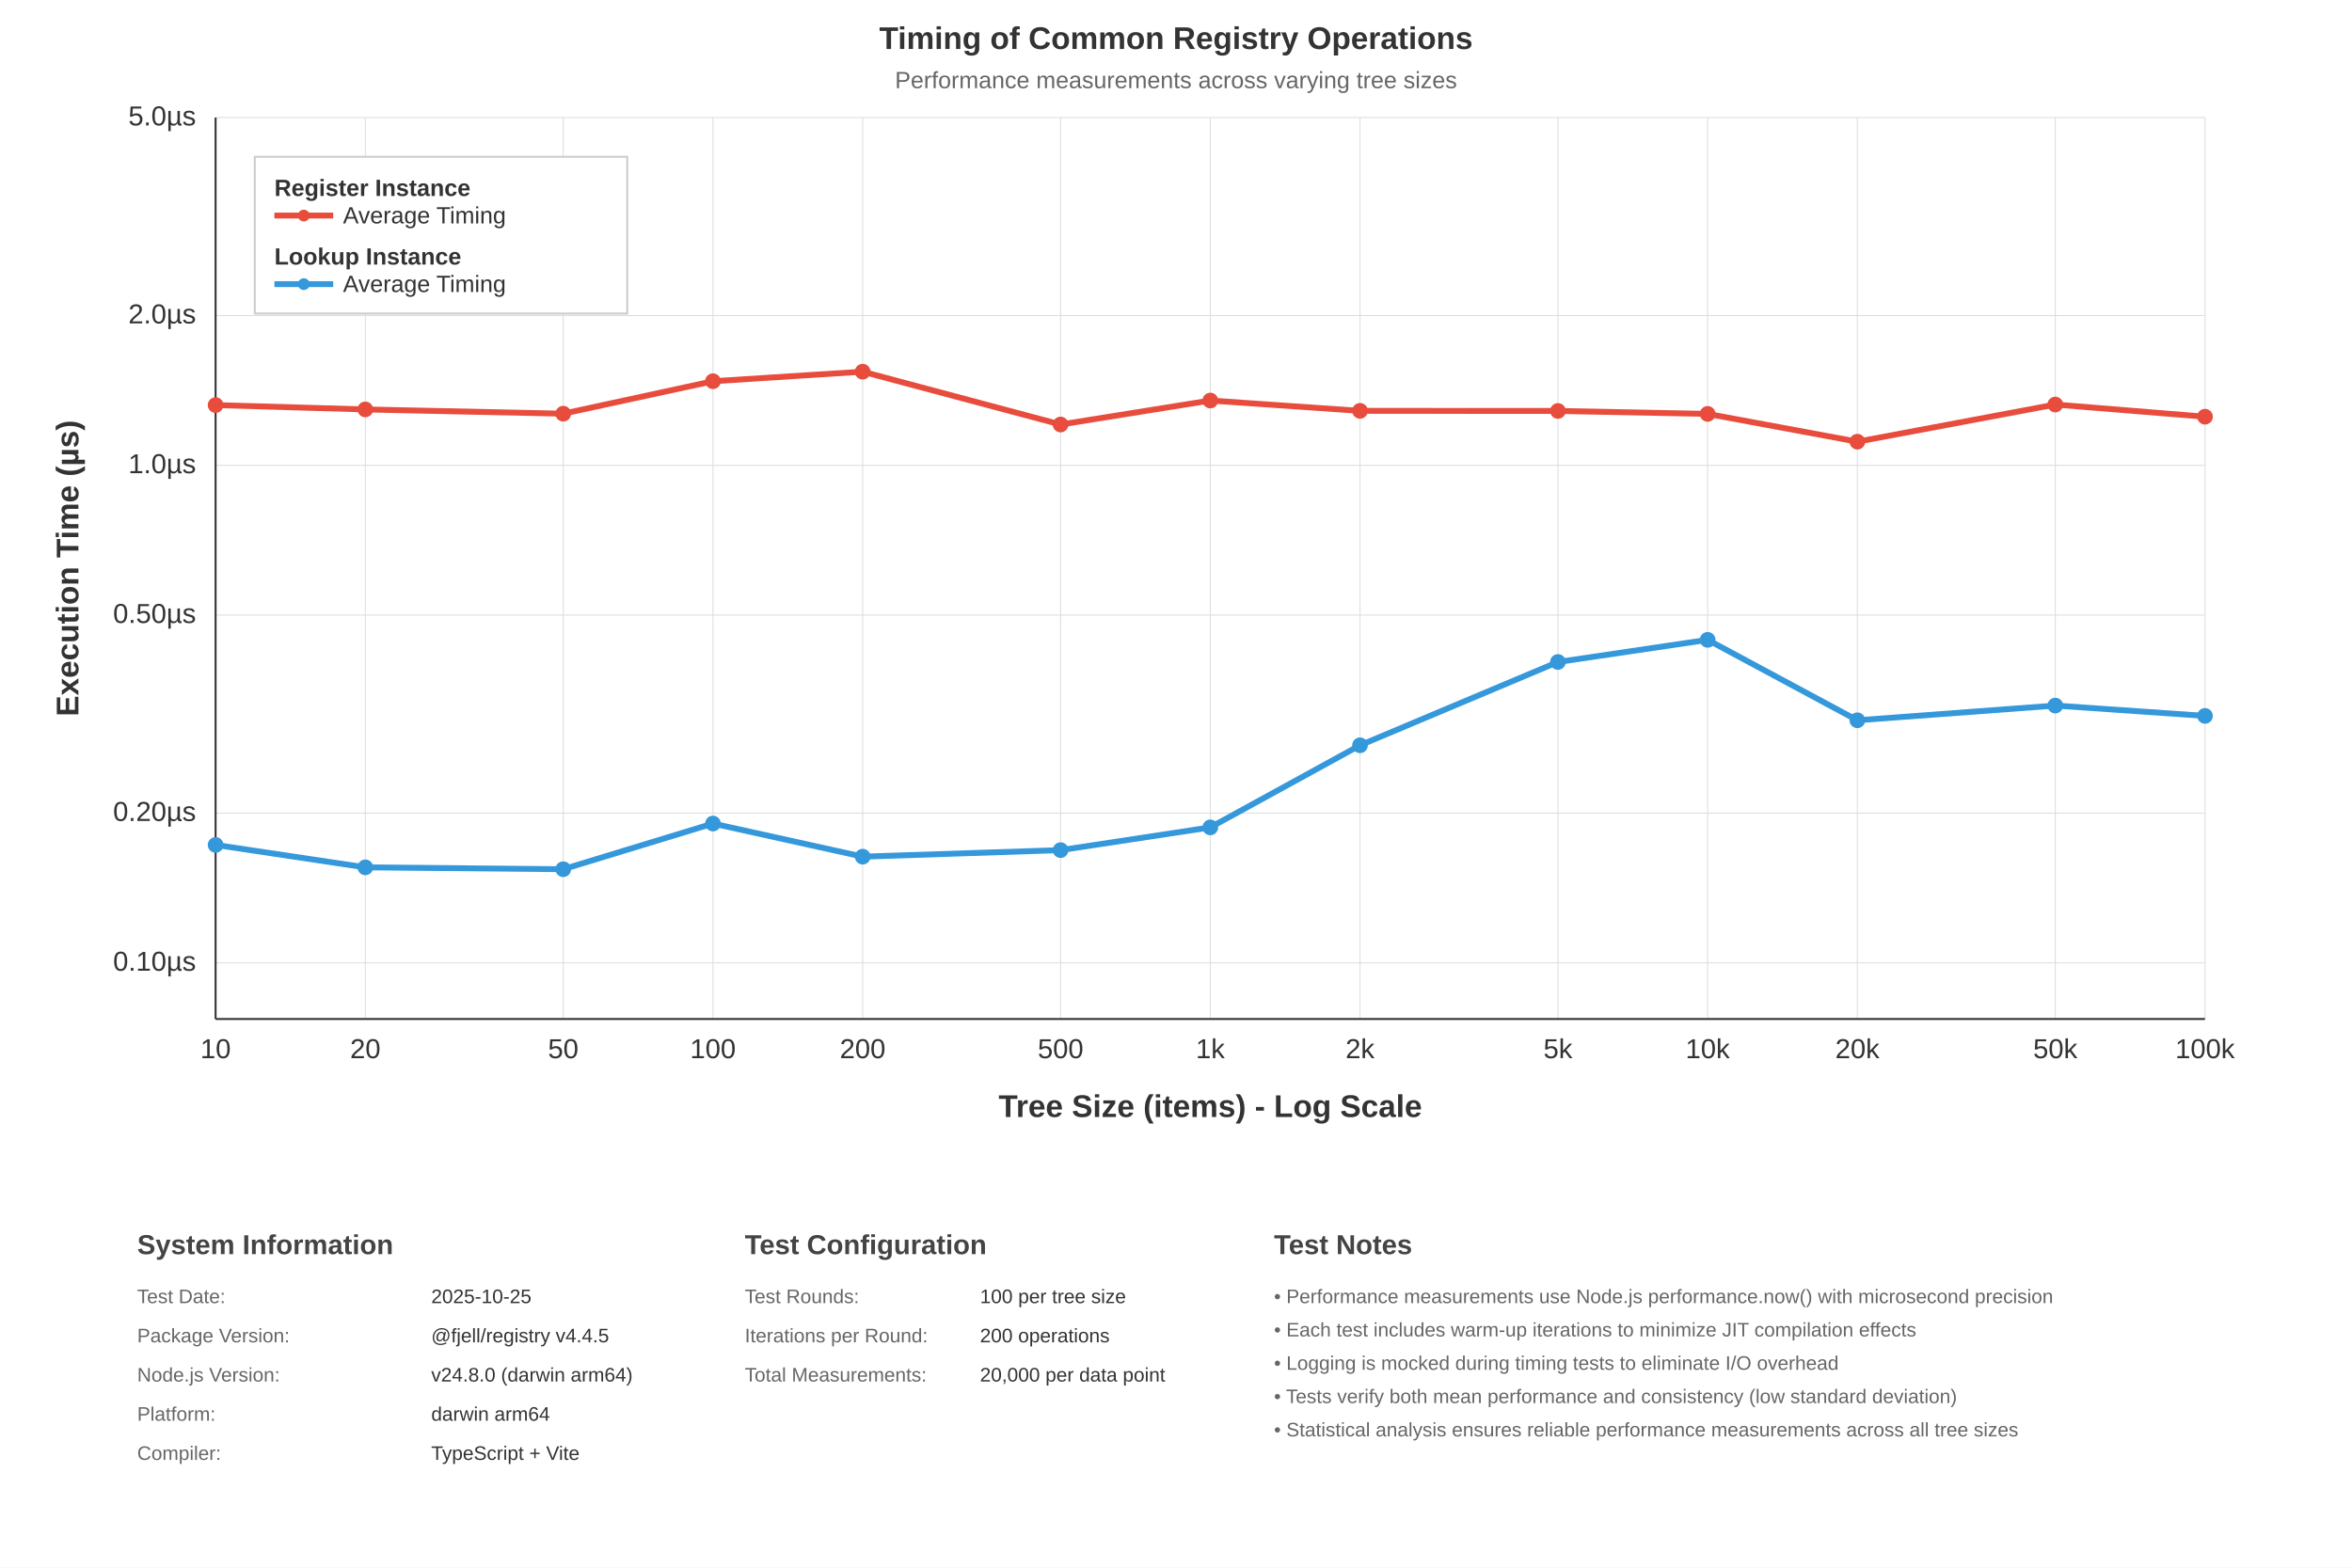
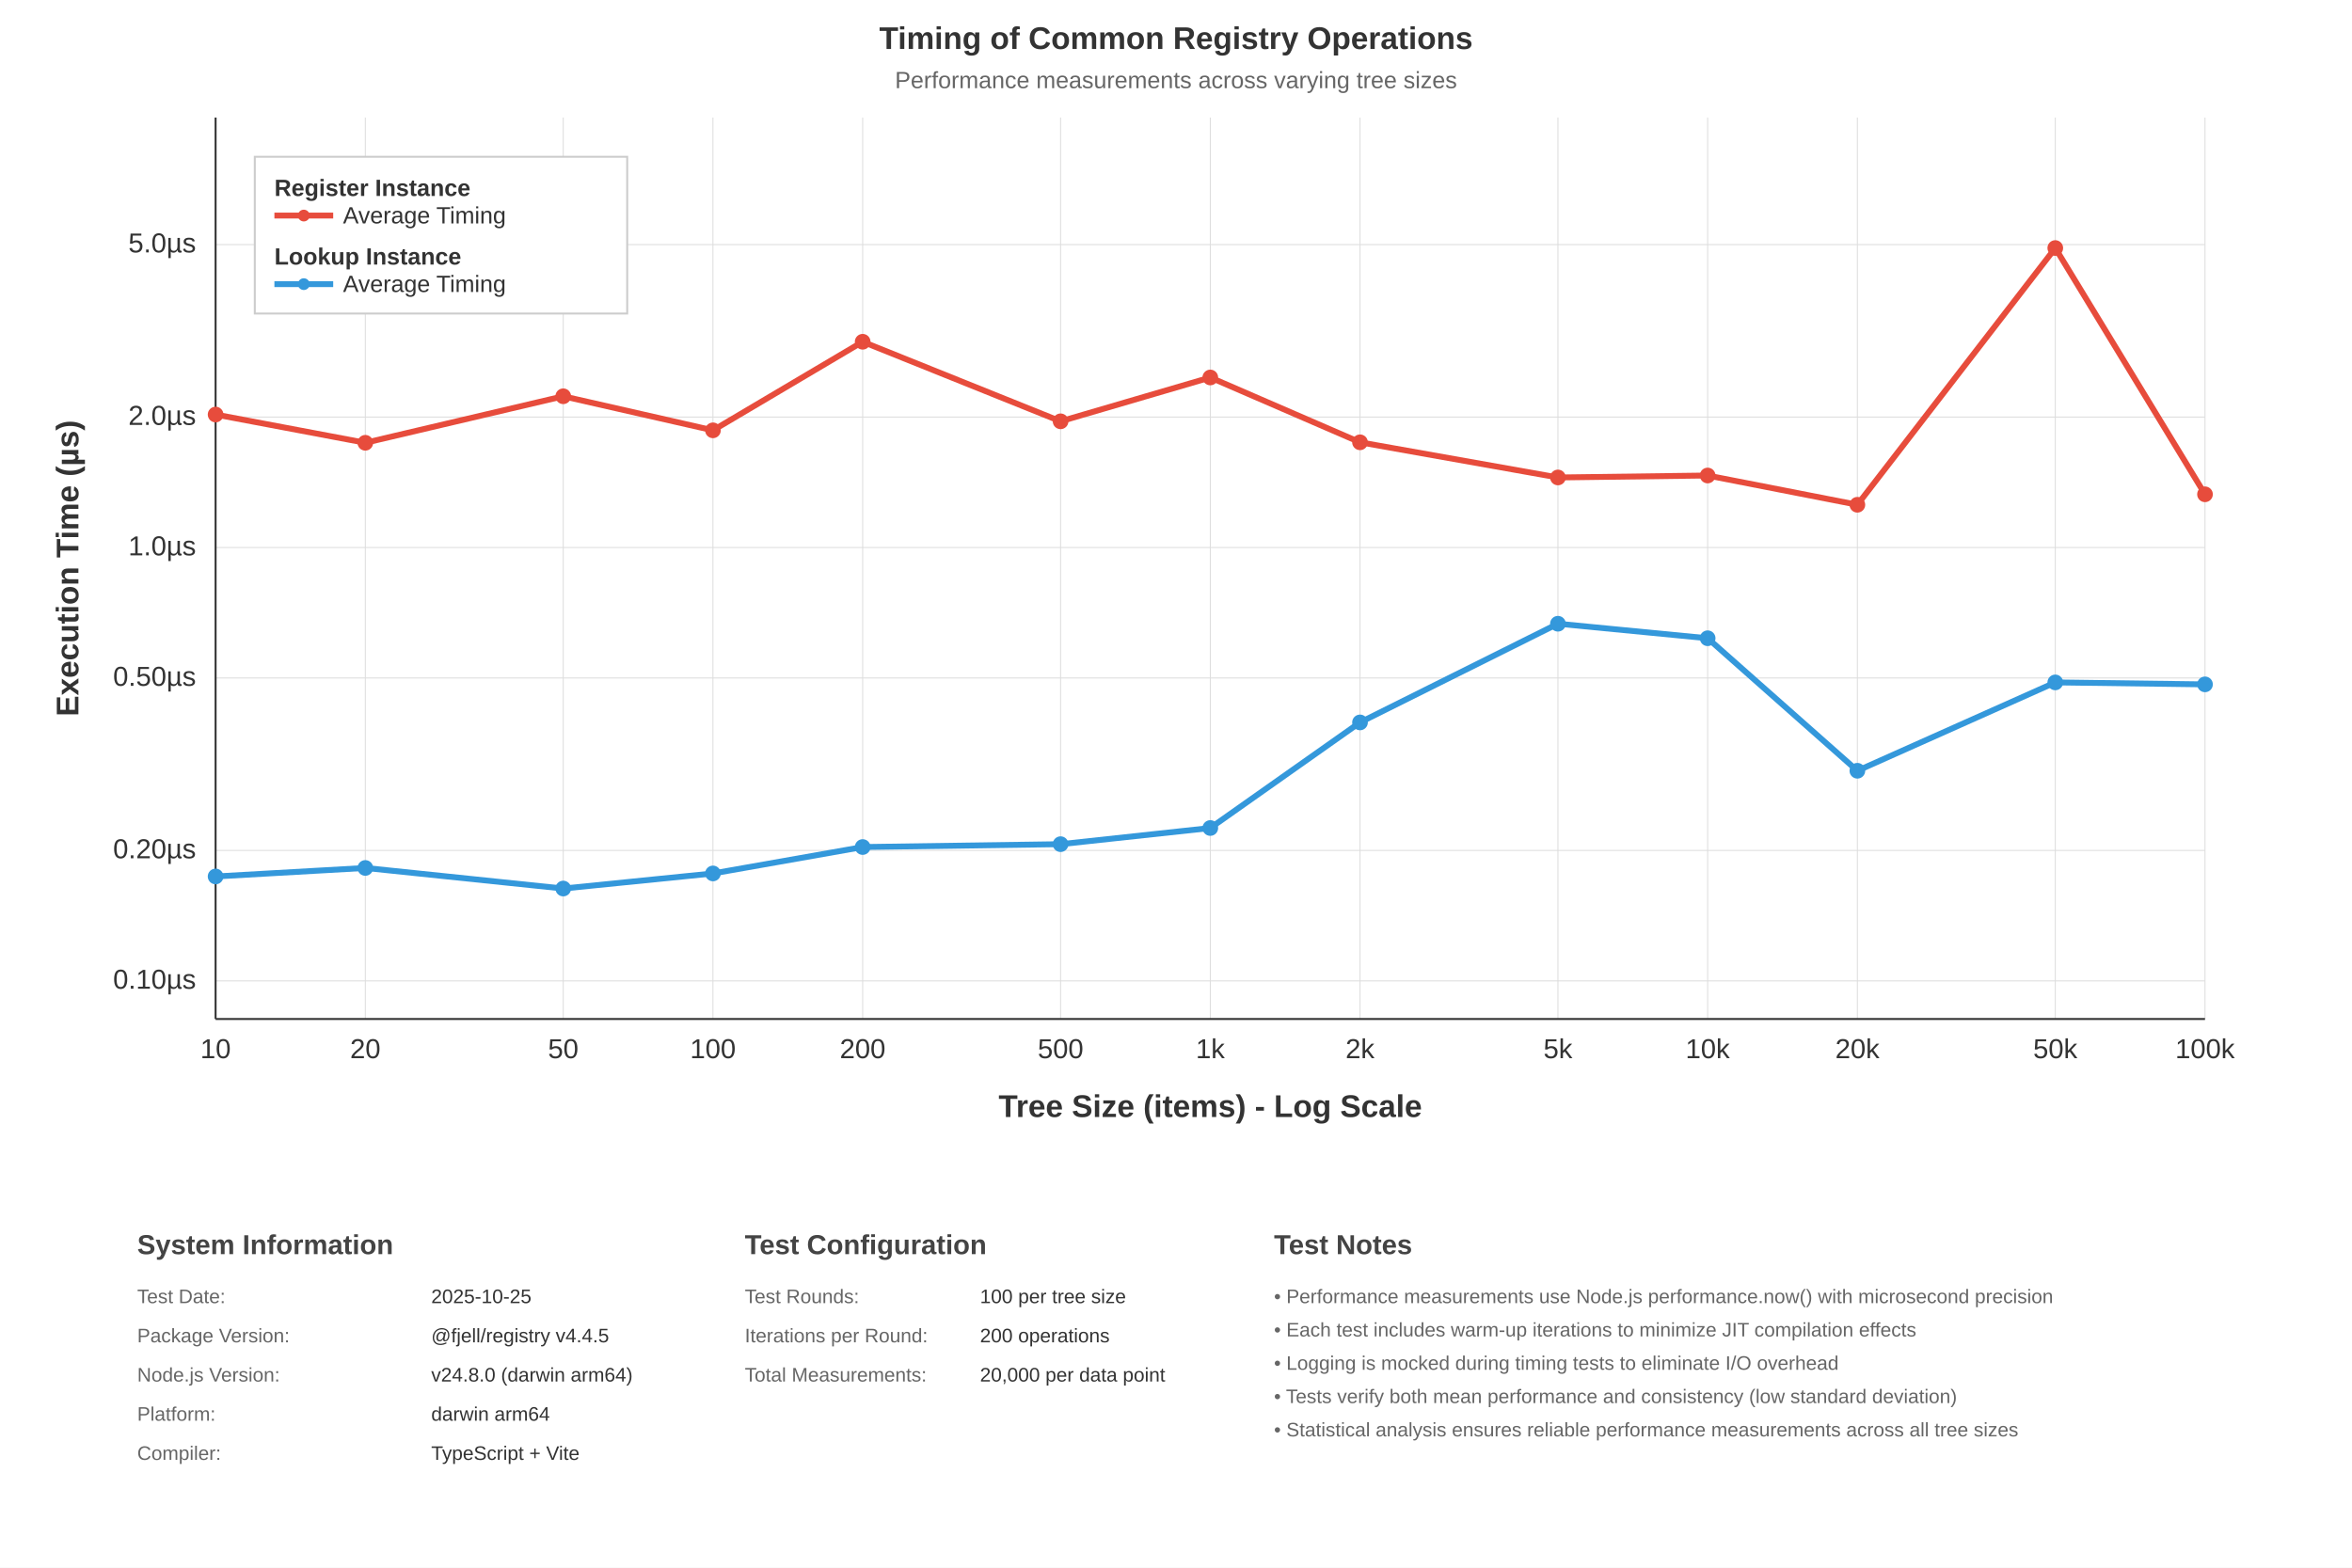
<svg xmlns="http://www.w3.org/2000/svg" width="1200" height="800">
  <style>
    .axis { stroke: #333; stroke-width: 1; }
    .grid { stroke: #ddd; stroke-width: 0.5; }
    .label { font-family: Arial, sans-serif; font-size: 14px; fill: #333; }
    .title { font-family: Arial, sans-serif; font-size: 16px; font-weight: bold; fill: #333; }
    .subtitle { font-family: Arial, sans-serif; font-size: 12px; fill: #666; }
    .register-mean { stroke: #e74c3c; stroke-width: 3; fill: none; }
    .lookup-mean { stroke: #3498db; stroke-width: 3; fill: none; }
    .register-band { fill: rgba(231, 76, 60, 0.2); stroke: #e74c3c; stroke-width: 1; }
    .lookup-band { fill: rgba(52, 152, 219, 0.2); stroke: #3498db; stroke-width: 1; }
    .register-dot { fill: #e74c3c; }
    .lookup-dot { fill: #3498db; }
    .legend { font-family: Arial, sans-serif; font-size: 12px; fill: #333; }
    .axis-title { font-family: Arial, sans-serif; font-size: 16px; font-weight: bold; fill: #333; }
    .metadata-title { font-family: Arial, sans-serif; font-size: 14px; font-weight: bold; fill: #333; }
    .metadata-section { font-family: Arial, sans-serif; font-size: 14px; font-weight: bold; fill: #444; }
    .metadata-label { font-family: Arial, sans-serif; font-size: 10px; fill: #666; }
    .metadata-value { font-family: Arial, sans-serif; font-size: 10px; fill: #333; }
  </style>
  <rect width="1200" height="800" fill="white" />
  <text x="600" y="25" text-anchor="middle" class="title">Timing of Common Registry Operations</text>
  <text x="600" y="45" text-anchor="middle" class="subtitle">Performance measurements across varying tree sizes</text>
  <g transform="translate(110,60)">
-     <line x1="0" y1="431.372" x2="1015" y2="431.372" class="grid" />
-     <text x="-10" y="435.372" text-anchor="end" class="label">0.10µs</text>
-     <line x1="0" y1="354.94" x2="1015" y2="354.94" class="grid" />
-     <text x="-10" y="358.94" text-anchor="end" class="label">0.20µs</text>
-     <line x1="0" y1="253.902" x2="1015" y2="253.902" class="grid" />
-     <text x="-10" y="257.902" text-anchor="end" class="label">0.50µs</text>
-     <line x1="0" y1="177.47" x2="1015" y2="177.47" class="grid" />
-     <text x="-10" y="181.47" text-anchor="end" class="label">1.0µs</text>
-     <line x1="0" y1="101.038" x2="1015" y2="101.038" class="grid" />
-     <text x="-10" y="105.038" text-anchor="end" class="label">2.0µs</text>
-     <line x1="0" y1="0" x2="1015" y2="0" class="grid" />
-     <text x="-10" y="4" text-anchor="end" class="label">5.0µs</text>
+     <line x1="0" y1="440.557" x2="1015" y2="440.557" class="grid" />
+     <text x="-10" y="444.557" text-anchor="end" class="label">0.10µs</text>
+     <line x1="0" y1="373.982" x2="1015" y2="373.982" class="grid" />
+     <text x="-10" y="377.982" text-anchor="end" class="label">0.20µs</text>
+     <line x1="0" y1="285.974" x2="1015" y2="285.974" class="grid" />
+     <text x="-10" y="289.974" text-anchor="end" class="label">0.50µs</text>
+     <line x1="0" y1="219.398" x2="1015" y2="219.398" class="grid" />
+     <text x="-10" y="223.398" text-anchor="end" class="label">1.0µs</text>
+     <line x1="0" y1="152.823" x2="1015" y2="152.823" class="grid" />
+     <text x="-10" y="156.823" text-anchor="end" class="label">2.0µs</text>
+     <line x1="0" y1="64.815" x2="1015" y2="64.815" class="grid" />
+     <text x="-10" y="68.815" text-anchor="end" class="label">5.0µs</text>
    <line x1="0" y1="0" x2="0" y2="460" class="grid" />
    <text x="0" y="480" text-anchor="middle" class="label">10</text>
    <line x1="76.386" y1="0" x2="76.386" y2="460" class="grid" />
    <text x="76.386" y="480" text-anchor="middle" class="label">20</text>
    <line x1="177.364" y1="0" x2="177.364" y2="460" class="grid" />
    <text x="177.364" y="480" text-anchor="middle" class="label">50</text>
    <line x1="253.75" y1="0" x2="253.75" y2="460" class="grid" />
    <text x="253.75" y="480" text-anchor="middle" class="label">100</text>
    <line x1="330.136" y1="0" x2="330.136" y2="460" class="grid" />
    <text x="330.136" y="480" text-anchor="middle" class="label">200</text>
    <line x1="431.114" y1="0" x2="431.114" y2="460" class="grid" />
    <text x="431.114" y="480" text-anchor="middle" class="label">500</text>
    <line x1="507.5" y1="0" x2="507.5" y2="460" class="grid" />
    <text x="507.5" y="480" text-anchor="middle" class="label">1k</text>
    <line x1="583.886" y1="0" x2="583.886" y2="460" class="grid" />
    <text x="583.886" y="480" text-anchor="middle" class="label">2k</text>
    <line x1="684.864" y1="0" x2="684.864" y2="460" class="grid" />
    <text x="684.864" y="480" text-anchor="middle" class="label">5k</text>
    <line x1="761.25" y1="0" x2="761.25" y2="460" class="grid" />
    <text x="761.25" y="480" text-anchor="middle" class="label">10k</text>
    <line x1="837.636" y1="0" x2="837.636" y2="460" class="grid" />
    <text x="837.636" y="480" text-anchor="middle" class="label">20k</text>
    <line x1="938.614" y1="0" x2="938.614" y2="460" class="grid" />
    <text x="938.614" y="480" text-anchor="middle" class="label">50k</text>
    <line x1="1015" y1="0" x2="1015" y2="460" class="grid" />
    <text x="1015" y="480" text-anchor="middle" class="label">100k</text>
    <line x1="0" y1="0" x2="0" y2="460" class="axis" />
    <line x1="0" y1="460" x2="1015" y2="460" class="axis" />
    <text x="507.5" y="510" text-anchor="middle" class="axis-title">Tree Size (items) - Log Scale</text>
    <text transform="rotate(-90,-70,230)" x="-70" y="230" text-anchor="middle" class="axis-title">Execution Time (µs)</text>
-     <path d="M 0 146.717 L 76.386 148.933 L 177.364 151.104 L 253.75 134.544 L 330.136 129.668 L 431.114 156.636 L 507.5 144.392 L 583.886 149.658 L 684.864 149.706 L 761.25 151.212 L 837.636 165.392 L 938.614 146.441 L 1015 152.646" class="register-mean" />
-     <path d="M 0 371.171 L 76.386 382.615 L 177.364 383.568 L 253.75 360.261 L 330.136 377.156 L 431.114 373.826 L 507.5 362.223 L 583.886 320.328 L 684.864 277.819 L 761.25 266.514 L 837.636 307.56 L 938.614 300.055 L 1015 305.324" class="lookup-mean" />
-     <circle cx="0" cy="146.717" r="4" class="register-dot" />
-     <circle cx="76.386" cy="148.933" r="4" class="register-dot" />
-     <circle cx="177.364" cy="151.104" r="4" class="register-dot" />
-     <circle cx="253.75" cy="134.544" r="4" class="register-dot" />
-     <circle cx="330.136" cy="129.668" r="4" class="register-dot" />
-     <circle cx="431.114" cy="156.636" r="4" class="register-dot" />
-     <circle cx="507.5" cy="144.392" r="4" class="register-dot" />
-     <circle cx="583.886" cy="149.658" r="4" class="register-dot" />
-     <circle cx="684.864" cy="149.706" r="4" class="register-dot" />
-     <circle cx="761.25" cy="151.212" r="4" class="register-dot" />
-     <circle cx="837.636" cy="165.392" r="4" class="register-dot" />
-     <circle cx="938.614" cy="146.441" r="4" class="register-dot" />
-     <circle cx="1015" cy="152.646" r="4" class="register-dot" />
-     <circle cx="0" cy="371.171" r="4" class="lookup-dot" />
-     <circle cx="76.386" cy="382.615" r="4" class="lookup-dot" />
-     <circle cx="177.364" cy="383.568" r="4" class="lookup-dot" />
-     <circle cx="253.75" cy="360.261" r="4" class="lookup-dot" />
-     <circle cx="330.136" cy="377.156" r="4" class="lookup-dot" />
-     <circle cx="431.114" cy="373.826" r="4" class="lookup-dot" />
-     <circle cx="507.5" cy="362.223" r="4" class="lookup-dot" />
-     <circle cx="583.886" cy="320.328" r="4" class="lookup-dot" />
-     <circle cx="684.864" cy="277.819" r="4" class="lookup-dot" />
-     <circle cx="761.25" cy="266.514" r="4" class="lookup-dot" />
-     <circle cx="837.636" cy="307.56" r="4" class="lookup-dot" />
-     <circle cx="938.614" cy="300.055" r="4" class="lookup-dot" />
-     <circle cx="1015" cy="305.324" r="4" class="lookup-dot" />
+     <path d="M 0 151.543 L 76.386 165.955 L 177.364 142.219 L 253.75 159.605 L 330.136 114.397 L 431.114 155.001 L 507.5 132.626 L 583.886 165.711 L 684.864 183.654 L 761.25 182.656 L 837.636 197.584 L 938.614 66.575 L 1015 192.25" class="register-mean" />
+     <path d="M 0 387.263 L 76.386 382.922 L 177.364 393.425 L 253.75 385.726 L 330.136 372.248 L 431.114 370.787 L 507.5 362.538 L 583.886 308.656 L 684.864 258.295 L 761.25 265.703 L 837.636 333.322 L 938.614 288.236 L 1015 289.237" class="lookup-mean" />
+     <circle cx="0" cy="151.543" r="4" class="register-dot" />
+     <circle cx="76.386" cy="165.955" r="4" class="register-dot" />
+     <circle cx="177.364" cy="142.219" r="4" class="register-dot" />
+     <circle cx="253.75" cy="159.605" r="4" class="register-dot" />
+     <circle cx="330.136" cy="114.397" r="4" class="register-dot" />
+     <circle cx="431.114" cy="155.001" r="4" class="register-dot" />
+     <circle cx="507.5" cy="132.626" r="4" class="register-dot" />
+     <circle cx="583.886" cy="165.711" r="4" class="register-dot" />
+     <circle cx="684.864" cy="183.654" r="4" class="register-dot" />
+     <circle cx="761.25" cy="182.656" r="4" class="register-dot" />
+     <circle cx="837.636" cy="197.584" r="4" class="register-dot" />
+     <circle cx="938.614" cy="66.575" r="4" class="register-dot" />
+     <circle cx="1015" cy="192.25" r="4" class="register-dot" />
+     <circle cx="0" cy="387.263" r="4" class="lookup-dot" />
+     <circle cx="76.386" cy="382.922" r="4" class="lookup-dot" />
+     <circle cx="177.364" cy="393.425" r="4" class="lookup-dot" />
+     <circle cx="253.75" cy="385.726" r="4" class="lookup-dot" />
+     <circle cx="330.136" cy="372.248" r="4" class="lookup-dot" />
+     <circle cx="431.114" cy="370.787" r="4" class="lookup-dot" />
+     <circle cx="507.5" cy="362.538" r="4" class="lookup-dot" />
+     <circle cx="583.886" cy="308.656" r="4" class="lookup-dot" />
+     <circle cx="684.864" cy="258.295" r="4" class="lookup-dot" />
+     <circle cx="761.25" cy="265.703" r="4" class="lookup-dot" />
+     <circle cx="837.636" cy="333.322" r="4" class="lookup-dot" />
+     <circle cx="938.614" cy="288.236" r="4" class="lookup-dot" />
+     <circle cx="1015" cy="289.237" r="4" class="lookup-dot" />
    <g transform="translate(20, 20)">
      <rect x="0" y="0" width="190" height="80" fill="white" stroke="#ccc" stroke-width="1" />
      <text x="10" y="20" class="legend" font-weight="bold">Register Instance</text>
      <line x1="10" y1="30" x2="40" y2="30" class="register-mean" />
      <circle cx="25" cy="30" r="3" class="register-dot" />
      <text x="45" y="34" class="legend">Average Timing</text>
      <text x="10" y="55" class="legend" font-weight="bold">Lookup Instance</text>
      <line x1="10" y1="65" x2="40" y2="65" class="lookup-mean" />
      <circle cx="25" cy="65" r="3" class="lookup-dot" />
      <text x="45" y="69" class="legend">Average Timing</text>
    </g>
  </g>
  <g transform="translate(50, 620)">
    <g transform="translate(20, 20)">
      <text x="0" y="0" class="metadata-section">System Information</text>
      <text x="0" y="25" class="metadata-label">Test Date:</text>
      <text x="150" y="25" class="metadata-value">2025-10-25</text>
      <text x="0" y="45" class="metadata-label">Package Version:</text>
      <text x="150" y="45" class="metadata-value">@fjell/registry v4.4.5</text>
      <text x="0" y="65" class="metadata-label">Node.js Version:</text>
      <text x="150" y="65" class="metadata-value">v24.8.0 (darwin arm64)</text>
      <text x="0" y="85" class="metadata-label">Platform:</text>
      <text x="150" y="85" class="metadata-value">darwin arm64</text>
      <text x="0" y="105" class="metadata-label">Compiler:</text>
      <text x="150" y="105" class="metadata-value">TypeScript + Vite</text>
    </g>
    <g transform="translate(330, 20)">
      <text x="0" y="0" class="metadata-section">Test Configuration</text>
      <text x="0" y="25" class="metadata-label">Test Rounds:</text>
      <text x="120" y="25" class="metadata-value">100 per tree size</text>
      <text x="0" y="45" class="metadata-label">Iterations per Round:</text>
      <text x="120" y="45" class="metadata-value">200 operations</text>
      <text x="0" y="65" class="metadata-label">Total Measurements:</text>
      <text x="120" y="65" class="metadata-value">20,000 per data point</text>
    </g>
    <g transform="translate(600, 20)">
      <text x="0" y="0" class="metadata-section">Test Notes</text>
      <text x="0" y="25" class="metadata-label">• Performance measurements use Node.js performance.now() with microsecond precision</text>
      <text x="0" y="42" class="metadata-label">• Each test includes warm-up iterations to minimize JIT compilation effects</text>
      <text x="0" y="59" class="metadata-label">• Logging is mocked during timing tests to eliminate I/O overhead</text>
      <text x="0" y="76" class="metadata-label">• Tests verify both mean performance and consistency (low standard deviation)</text>
      <text x="0" y="93" class="metadata-label">• Statistical analysis ensures reliable performance measurements across all tree sizes</text>
    </g>
  </g>
</svg>
